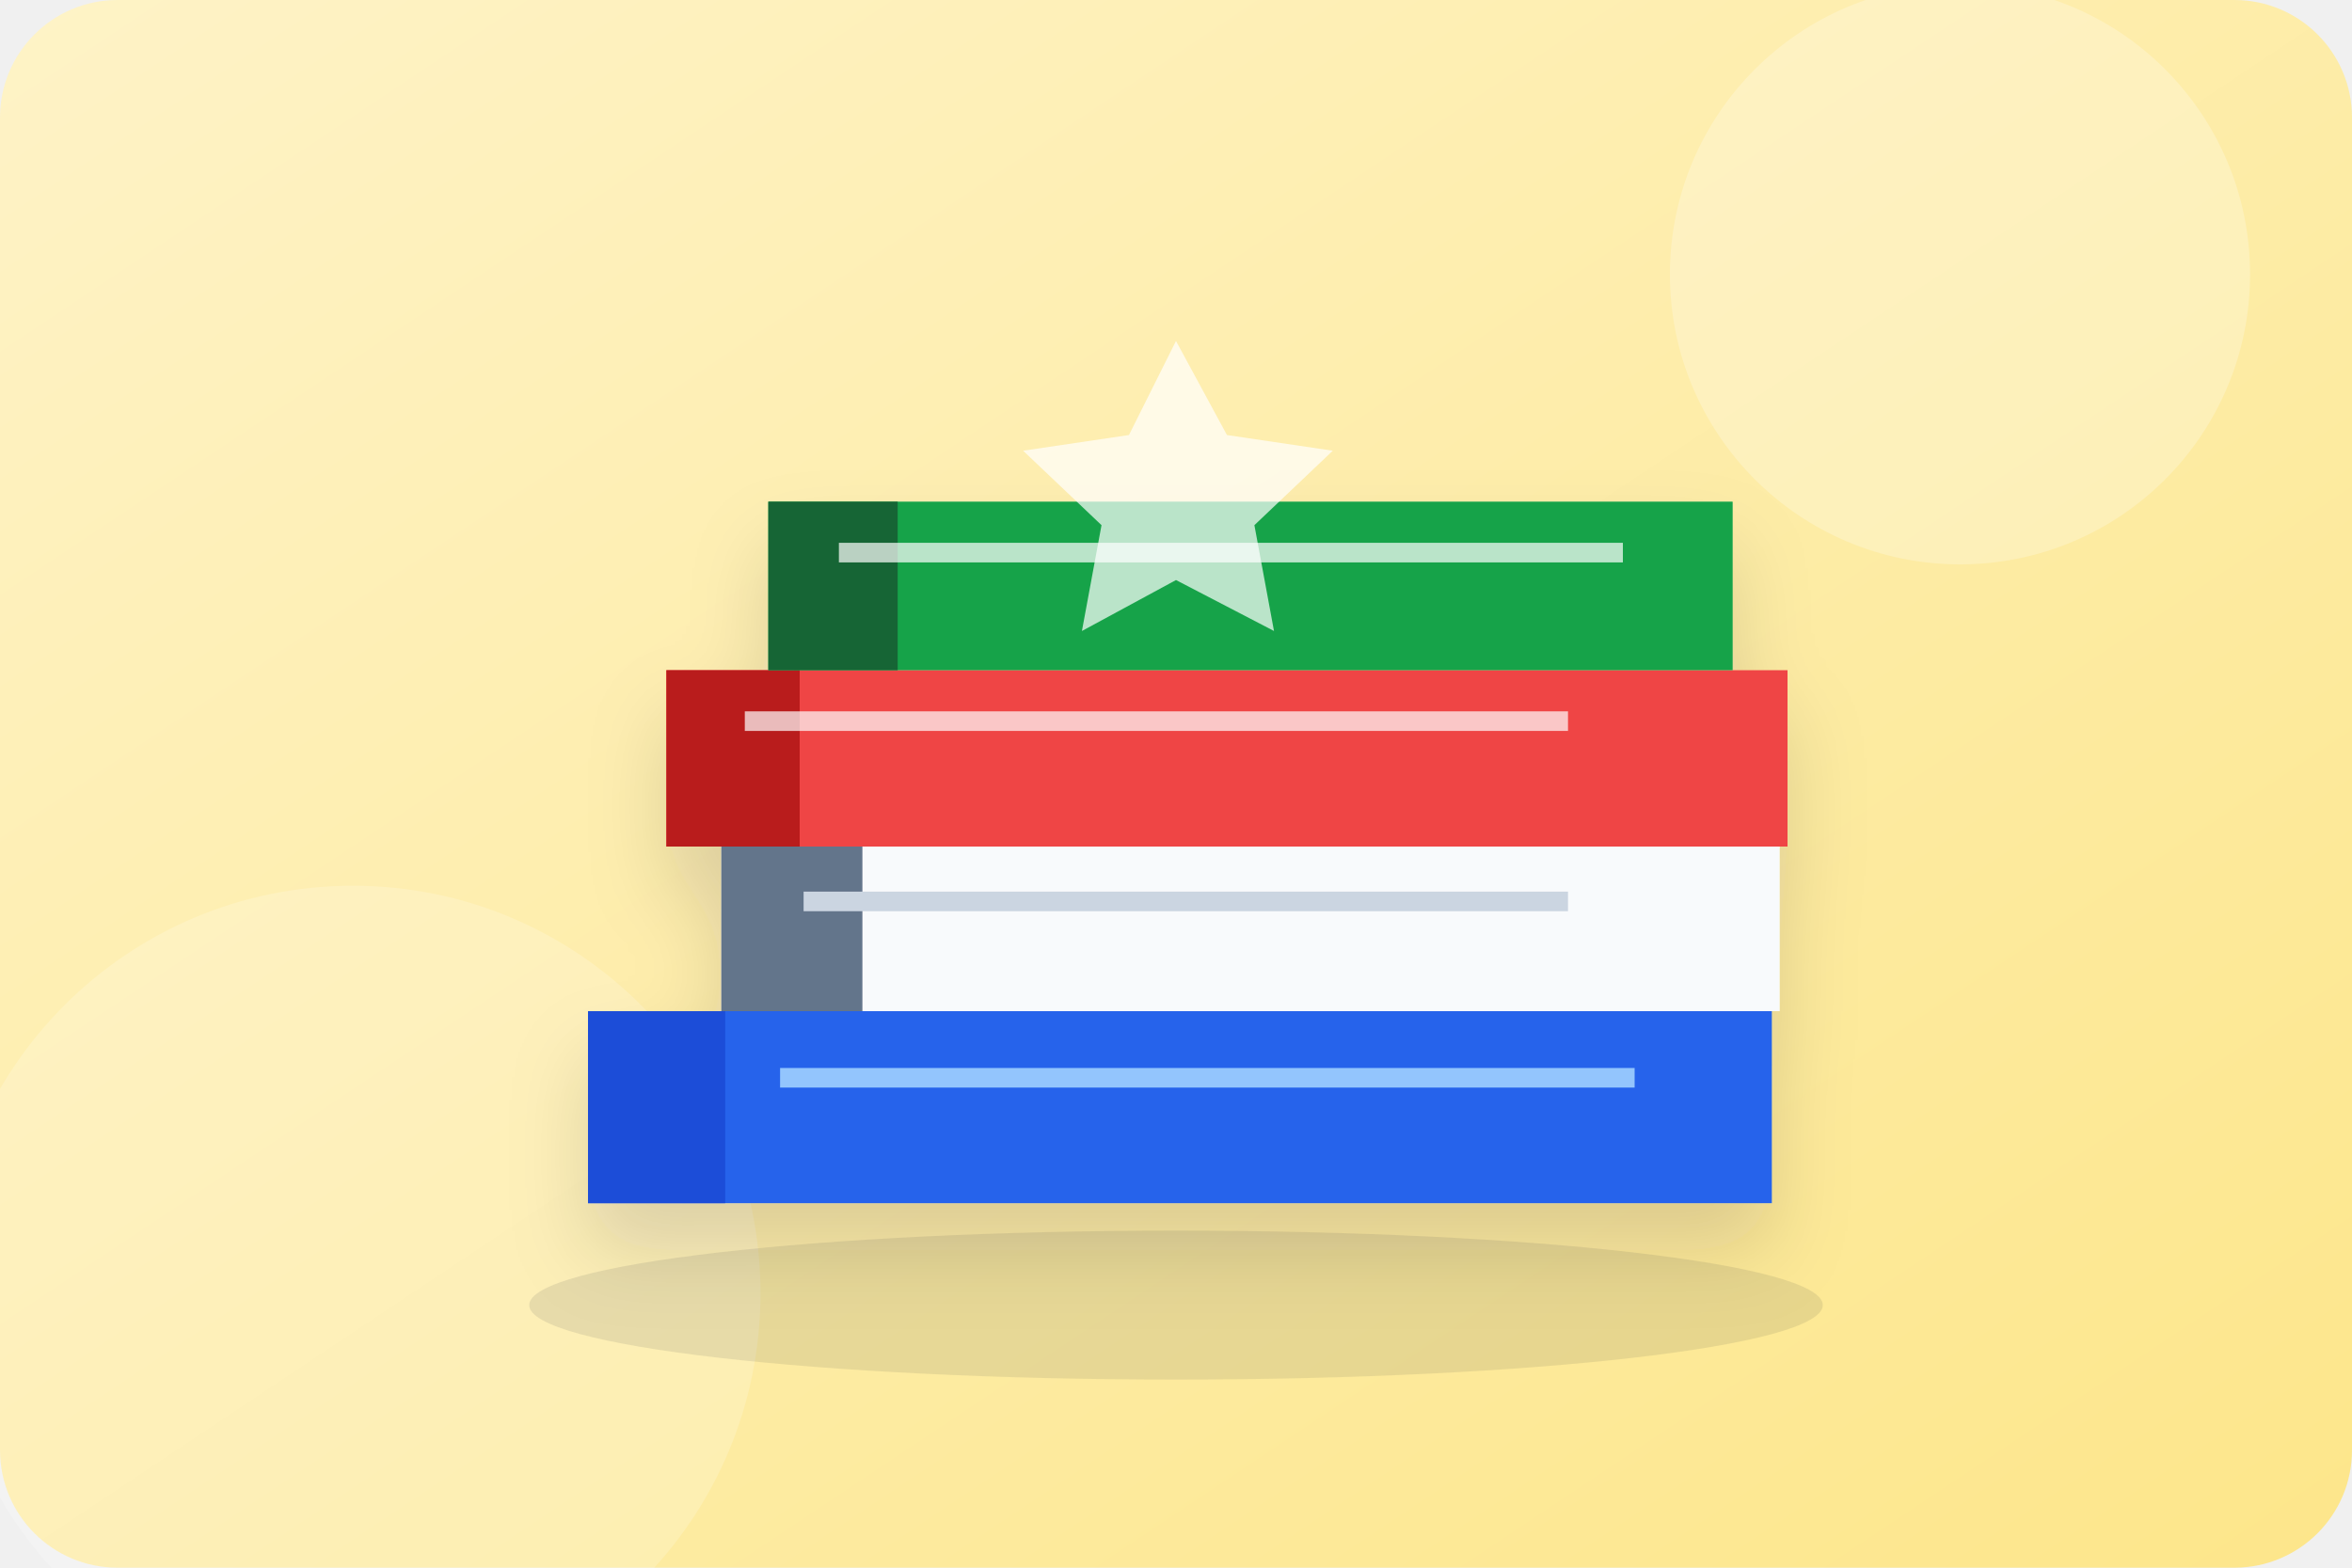
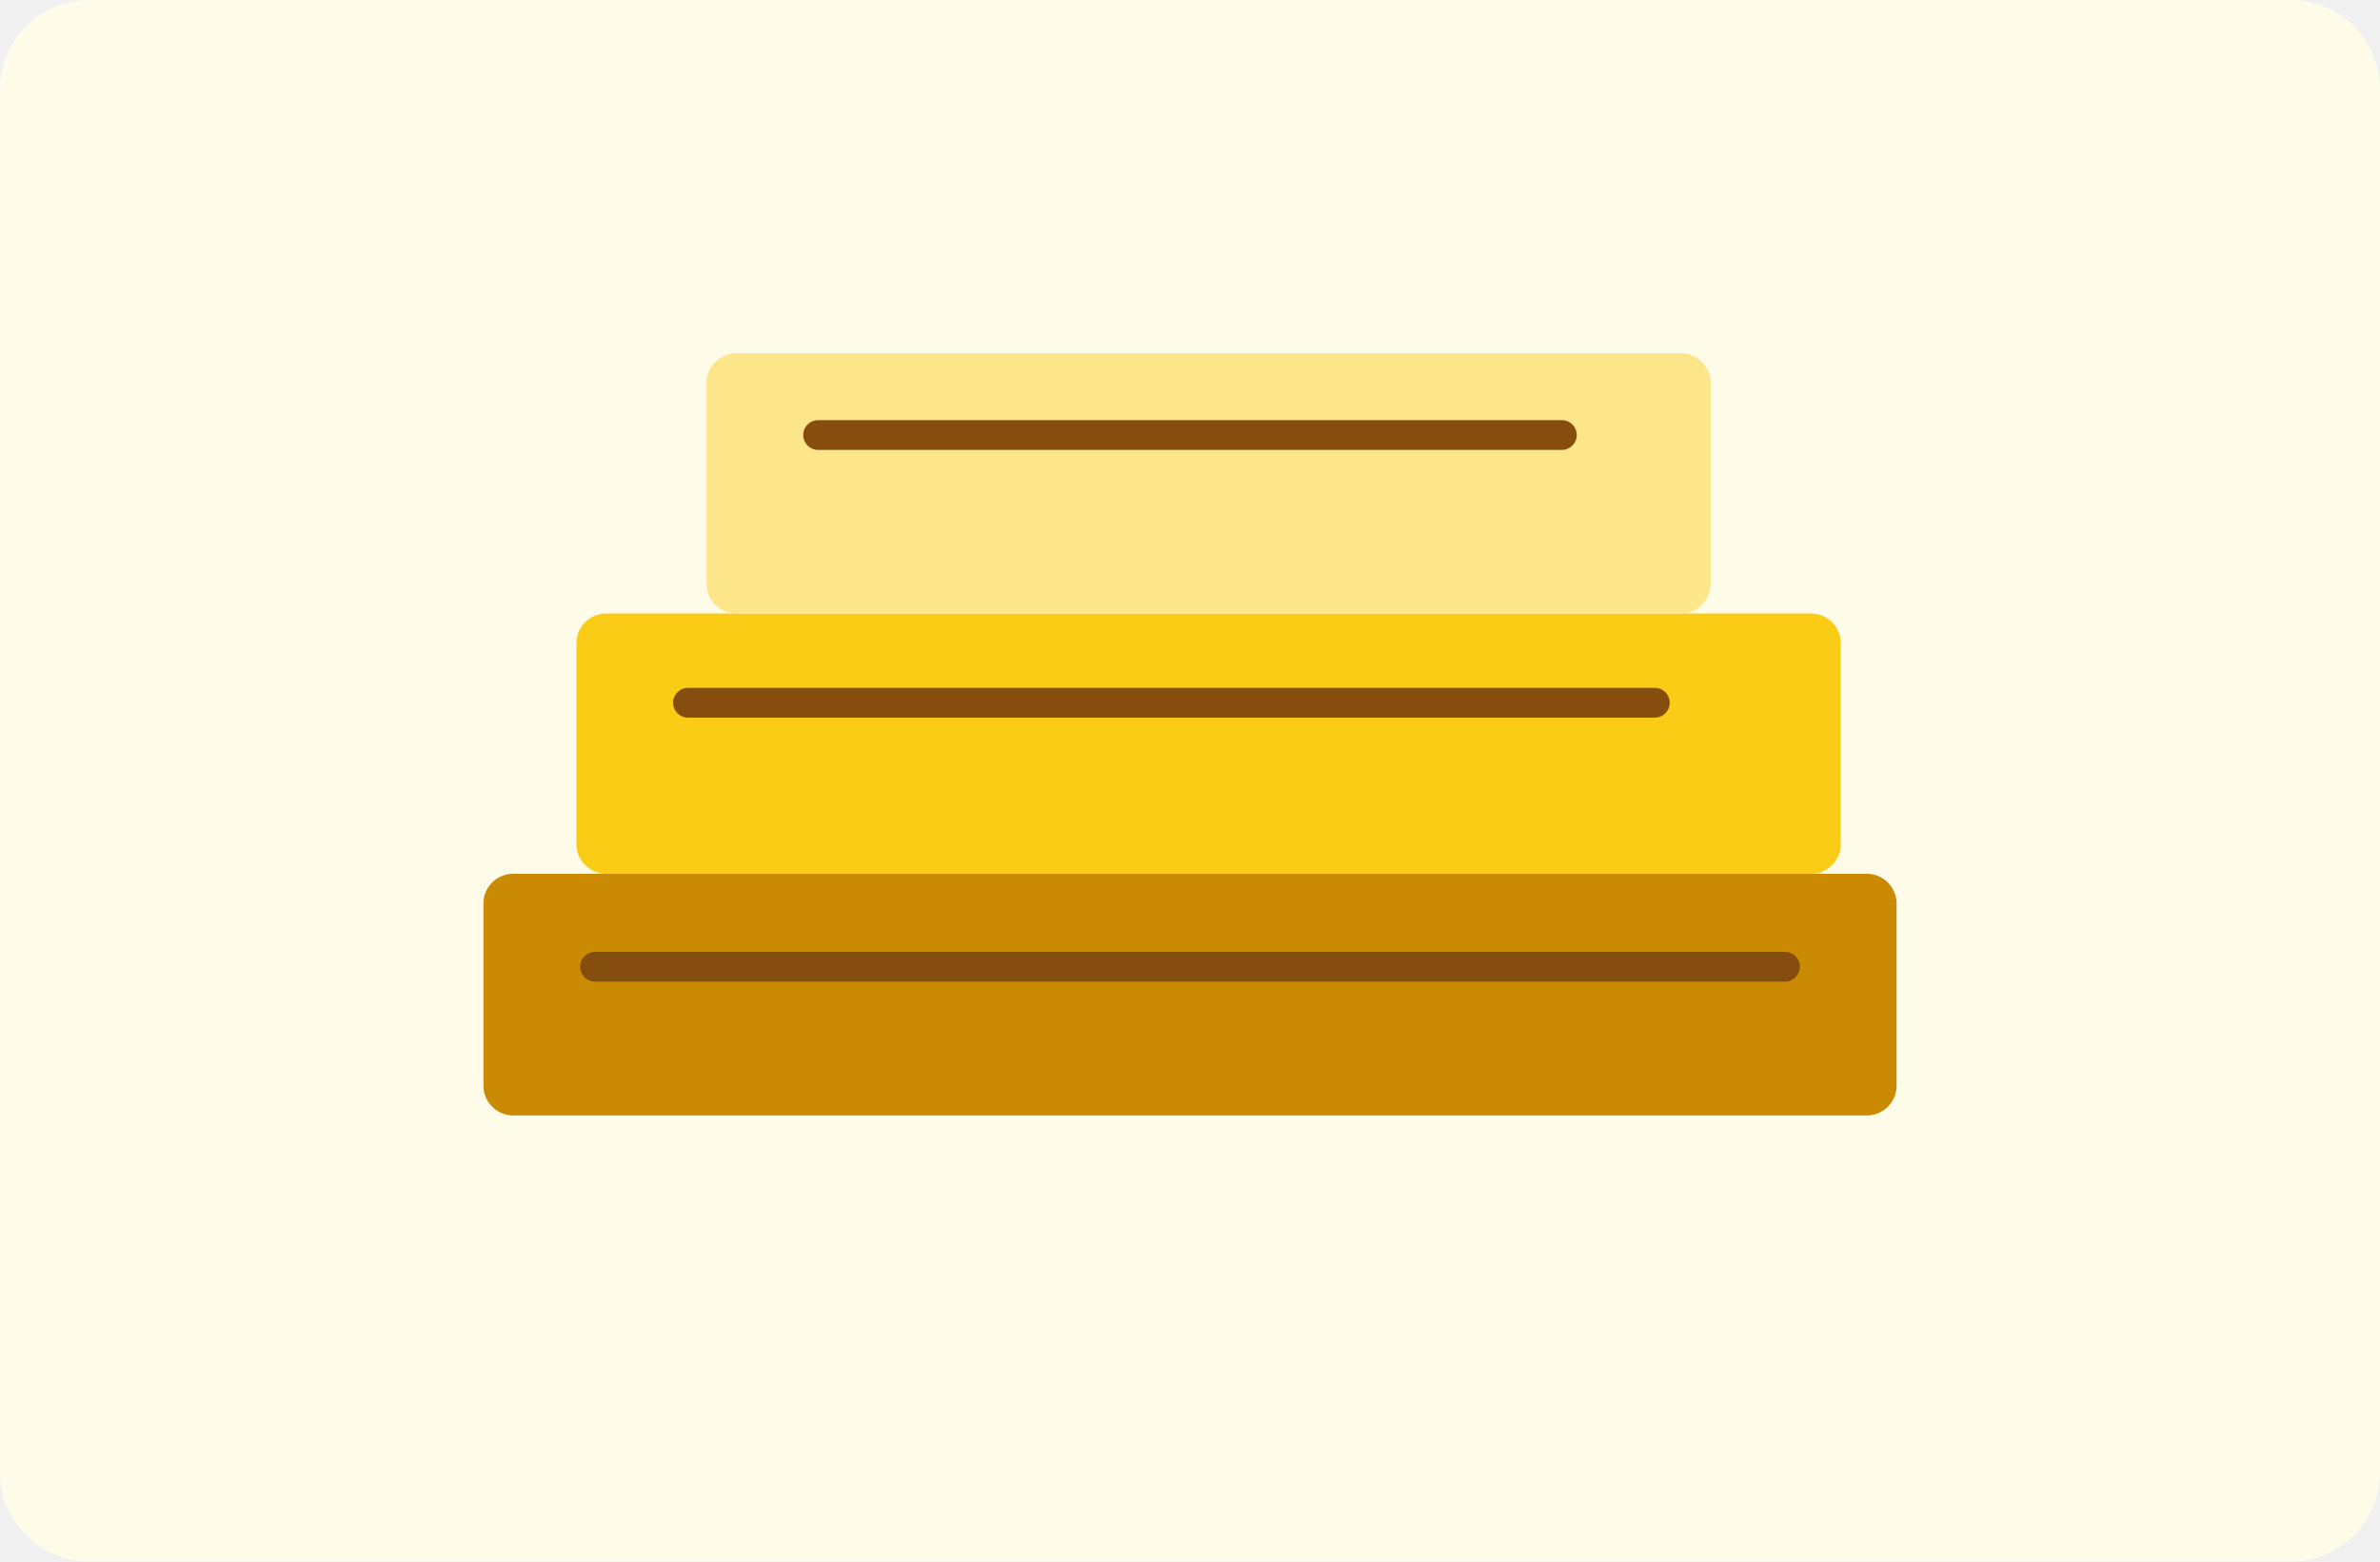
- <svg xmlns="http://www.w3.org/2000/svg" viewBox="0 0 600 400" role="img" aria-labelledby="title desc">
-   <defs>
-     <linearGradient id="bg" x1="0" y1="0" x2="1" y2="1">
-       <stop offset="0" stop-color="#fef3c7" />
-       <stop offset="1" stop-color="#fde68a" />
-     </linearGradient>
-     <linearGradient id="obj" x1="0" y1="0" x2="0.9" y2="1">
-       <stop offset="0" stop-color="#ffffff" />
-       <stop offset="1" stop-color="#e2e8f0" />
-     </linearGradient>
-     <filter id="shadow" x="-30%" y="-30%" width="160%" height="180%">
-       <feDropShadow dx="0" dy="12" stdDeviation="10" flood-color="#0f172a" flood-opacity=".13" />
-     </filter>
-   </defs>
-   <rect width="600" height="400" rx="30" fill="url(#bg)" />
-   <circle cx="500" cy="70" r="74" fill="#ffffff" opacity=".24" />
-   <circle cx="90" cy="330" r="104" fill="#ffffff" opacity=".18" />
-   <ellipse cx="300" cy="333" rx="165" ry="19" fill="#0f172a" opacity=".09" />
-   <g filter="url(#shadow)">
-     <path d="M150 258h302v49H150z" fill="#2563eb" />
-     <path d="M150 258h35v49h-35z" fill="#1d4ed8" />
-     <path d="M184 216h270v42H184z" fill="#f8fafc" />
-     <path d="M184 216h36v42h-36z" fill="#64748b" />
-     <path d="M170 171h286v45H170z" fill="#ef4444" />
-     <path d="M170 171h34v45h-34z" fill="#b91c1c" />
-     <path d="M196 128h246v43H196z" fill="#16a34a" />
-     <path d="M196 128h33v43h-33z" fill="#166534" />
-     <path d="M214 141h200" stroke="#ffffff" stroke-width="5" opacity=".7" />
-     <path d="M190 184h210" stroke="#ffffff" stroke-width="5" opacity=".7" />
-     <path d="M205 230h195" stroke="#cbd5e1" stroke-width="5" />
-     <path d="M199 275h218" stroke="#93c5fd" stroke-width="5" />
-   </g>
-   <path d="M300 87l13 24 27 4-20 19 5 27-25-13-24 13 5-27-20-19 27-4z" fill="#ffffff" opacity=".7" />
+ <svg xmlns="http://www.w3.org/2000/svg" viewBox="0 0 640 420">
+   <rect width="640" height="420" rx="24" fill="#fefce8" />
+   <rect x="130" y="235" width="380" height="65" rx="8" fill="#ca8a04" />
+   <rect x="155" y="165" width="340" height="70" rx="8" fill="#facc15" />
+   <rect x="190" y="95" width="270" height="70" rx="8" fill="#fde68a" />
+   <path d="M220 117h200M185 189h260M160 260h320" stroke="#854d0e" stroke-width="8" stroke-linecap="round" />
</svg>
